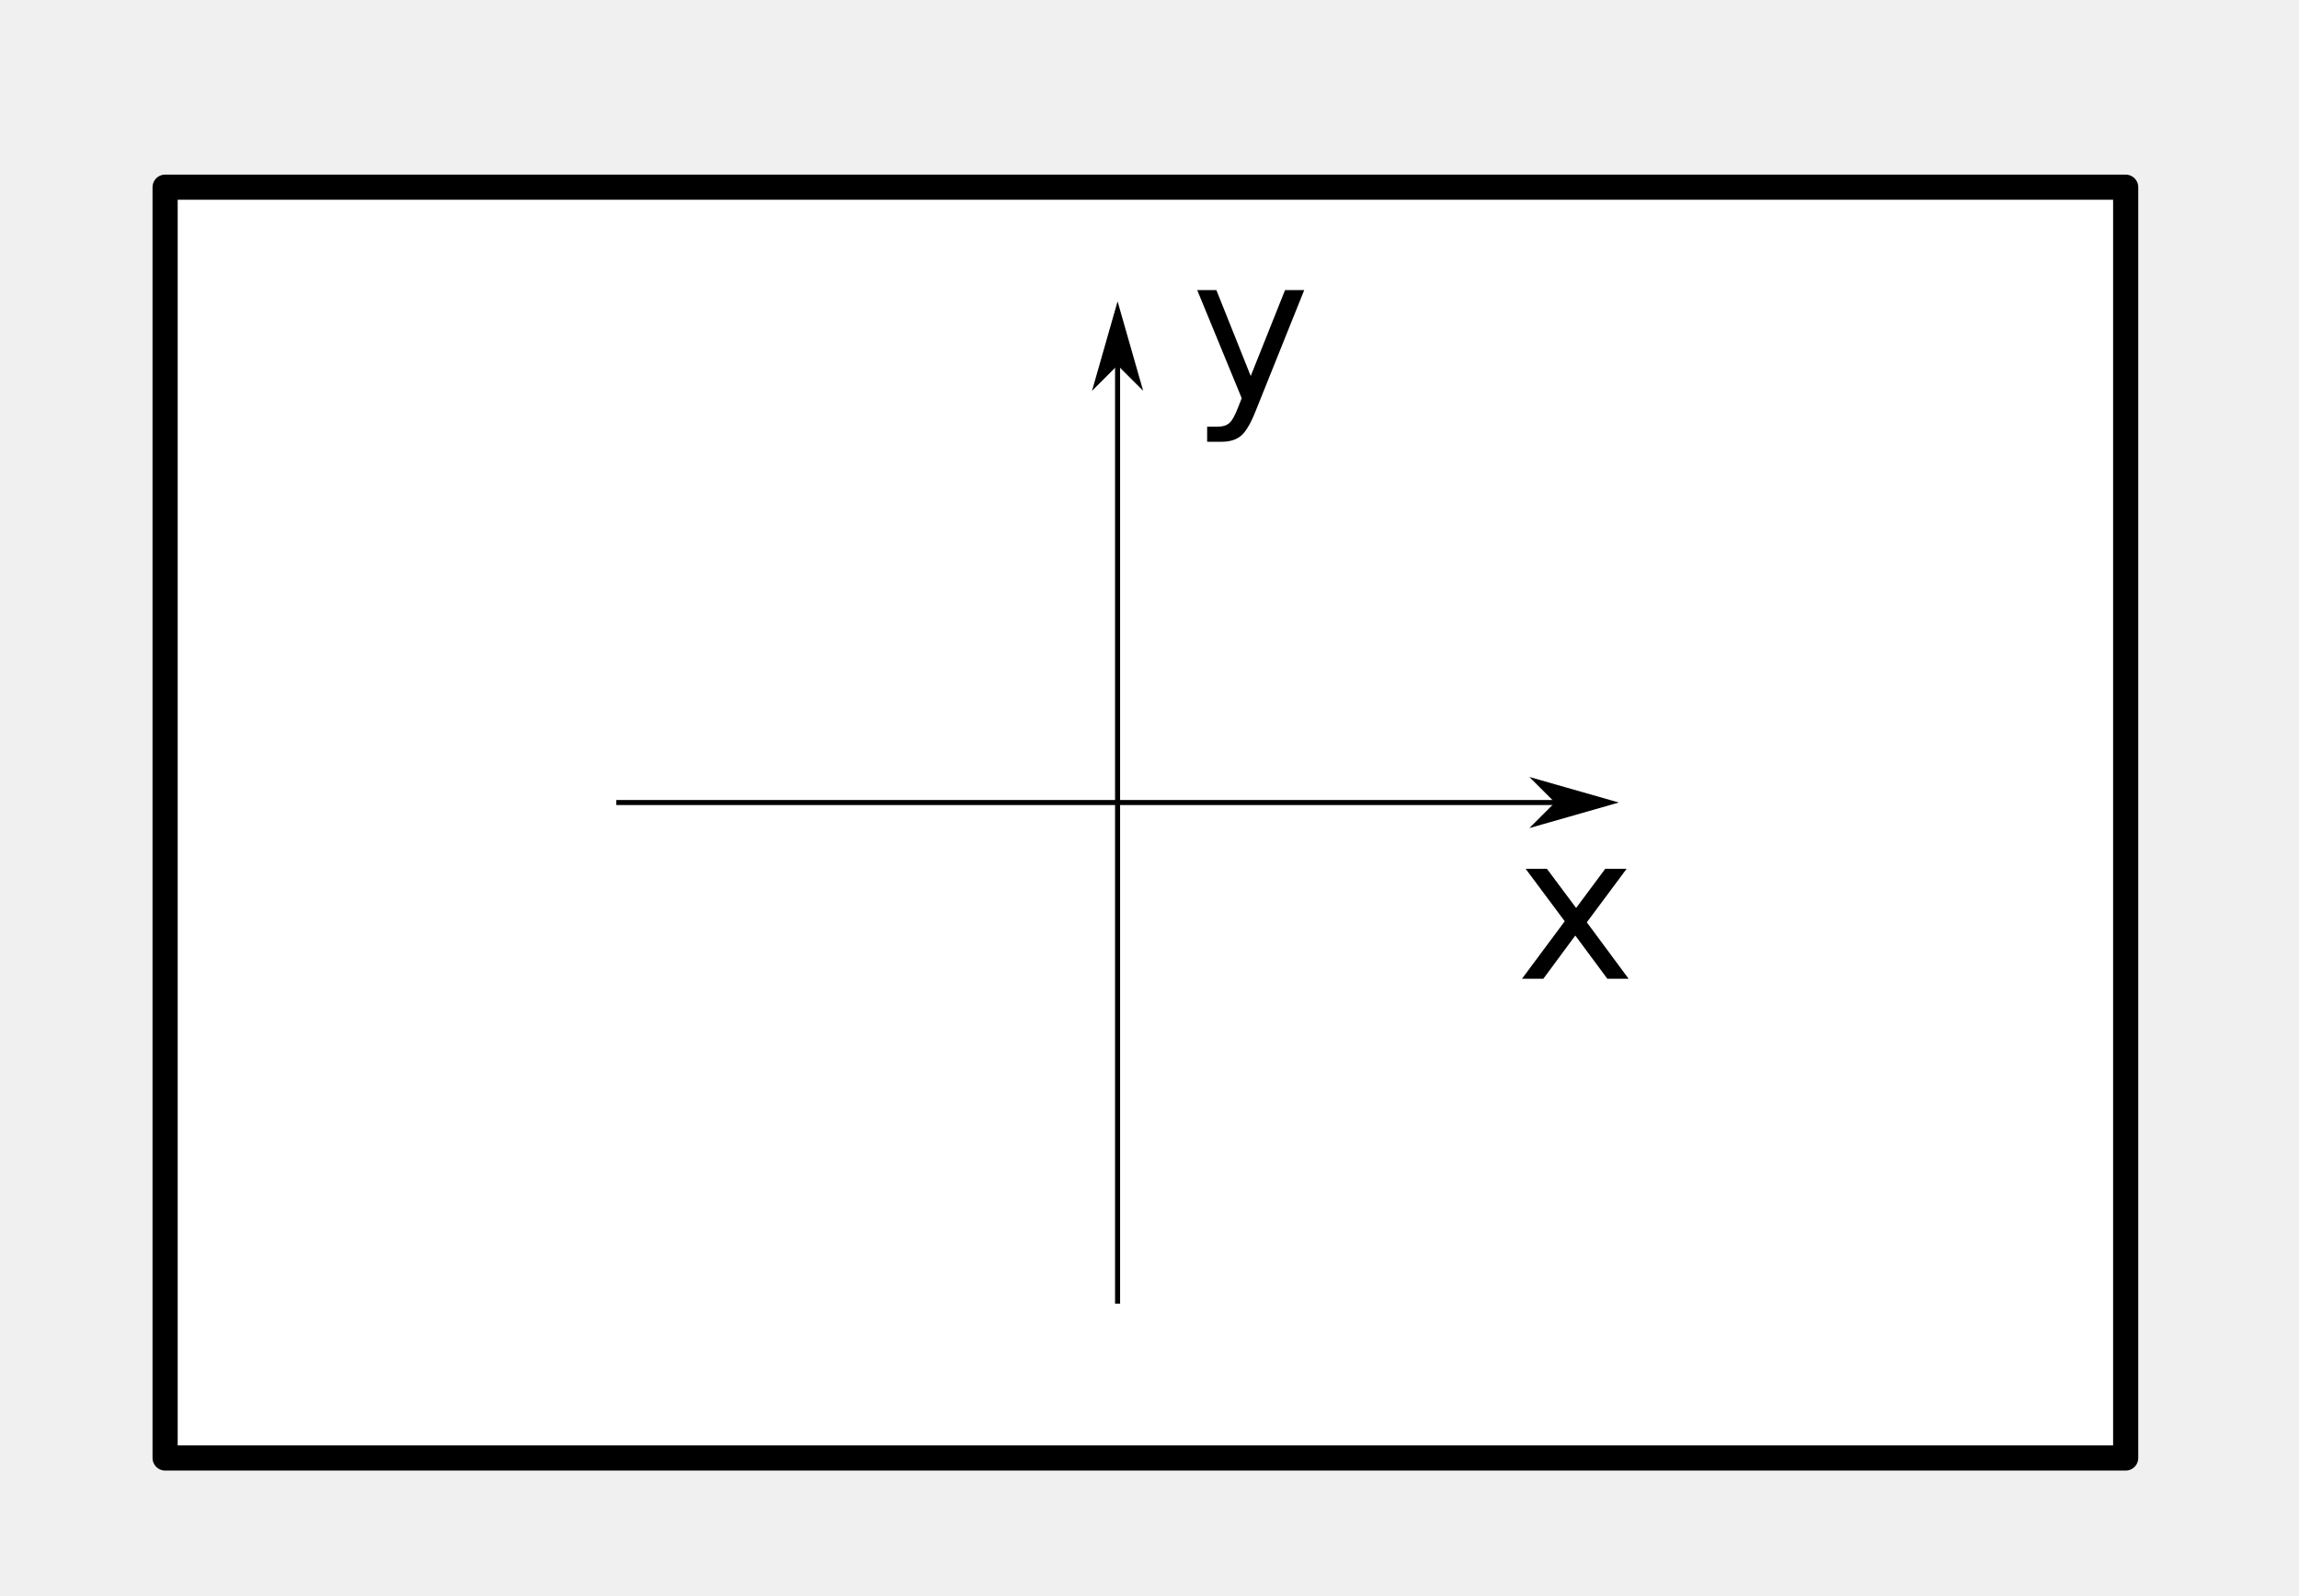
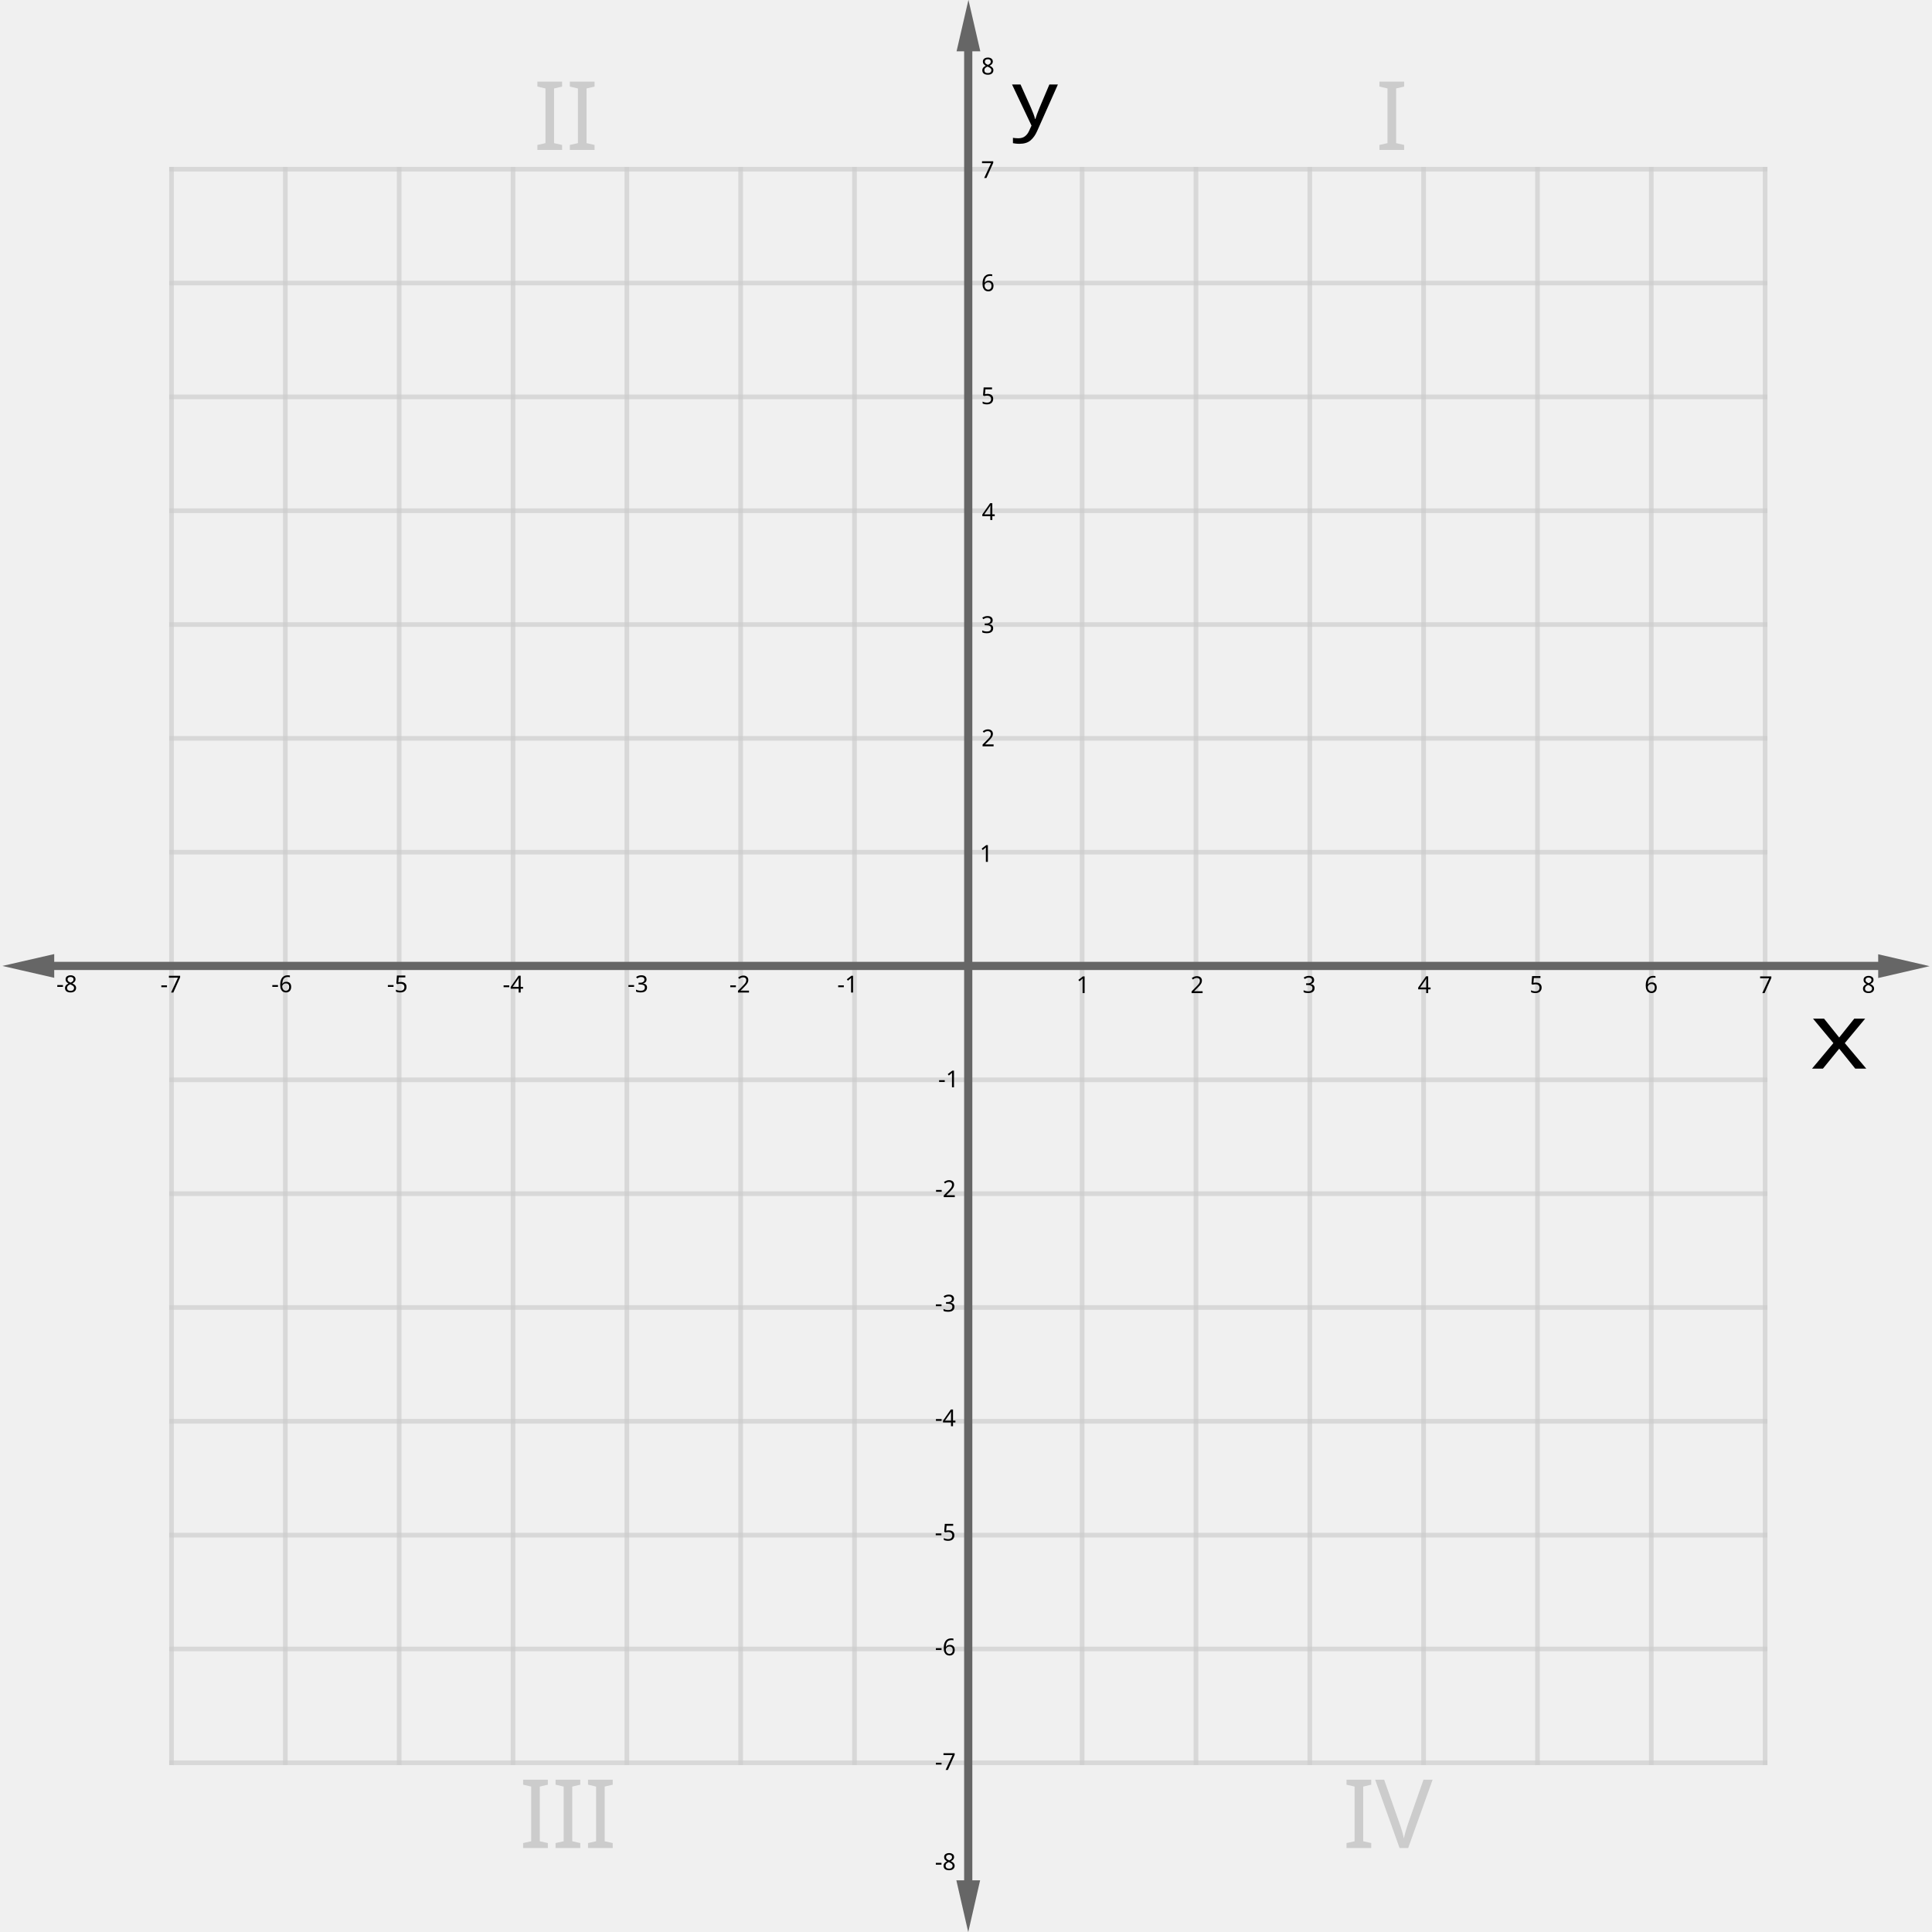
- <svg xmlns="http://www.w3.org/2000/svg" width="342.992pt" height="238.11pt" viewBox="0 0 342.992 238.11" version="1.1" id="svg34">
-   <defs id="defs13">
-     <g id="g11">
-       <symbol overflow="visible" id="glyph0-0">
-         <path style="stroke:none;" d="M 1.5 5.297 L 1.5 -21.156 L 16.5 -21.156 L 16.5 5.297 Z M 3.172 3.641 L 14.828 3.641 L 14.828 -19.469 L 3.172 -19.469 Z M 3.172 3.641 " id="path2" />
-       </symbol>
-       <symbol overflow="visible" id="glyph0-1">
-         <path style="stroke:none;" d="M 16.469 -16.406 L 10.531 -8.422 L 16.766 0 L 13.594 0 L 8.812 -6.453 L 4.047 0 L 0.859 0 L 7.234 -8.578 L 1.406 -16.406 L 4.578 -16.406 L 8.938 -10.562 L 13.281 -16.406 Z M 16.469 -16.406 " id="path5" />
-       </symbol>
-       <symbol overflow="visible" id="glyph0-2">
-         <path style="stroke:none;" d="M 9.656 1.531 C 8.895 3.477 8.148 4.75 7.422 5.344 C 6.703 5.938 5.738 6.234 4.531 6.234 L 2.375 6.234 L 2.375 3.984 L 3.953 3.984 C 4.691 3.984 5.266 3.805 5.672 3.453 C 6.086 3.109 6.547 2.281 7.047 0.969 L 7.531 -0.266 L 0.891 -16.406 L 3.75 -16.406 L 8.875 -3.578 L 14 -16.406 L 16.859 -16.406 Z M 9.656 1.531 " id="path8" />
-       </symbol>
+ <svg xmlns="http://www.w3.org/2000/svg" id="svg2" viewBox="0 0 800 800" version="1.1">
+   <g id="layer1" transform="translate(0 -252.36)">
+     <g id="g16186" transform="matrix(.96731 0 0 .95587 14.033 36.438)">
+       <rect id="rect5041-3" style="opacity:.673;fill:#cccccc" height="692.35" width="1.991" y="298.19" x="155.37" />
+       <rect id="rect5041-00" style="opacity:.673;fill:#cccccc" height="692.35" width="1.991" y="298.19" x="57.922" />
+       <rect id="rect5041-61" style="opacity:.673;fill:#cccccc" height="692.35" width="1.991" y="298.19" x="106.65" />
+       <rect id="rect5041-89" style="opacity:.673;fill:#cccccc" height="692.35" width="1.991" y="298.19" x="204.1" />
+       <rect id="rect5041-42" style="opacity:.673;fill:#cccccc" height="692.35" width="1.991" y="298.19" x="252.83" />
+       <rect id="rect5041-097" style="opacity:.673;fill:#cccccc" height="692.35" width="1.991" y="298.19" x="301.55" />
+       <rect id="rect5041-37" style="opacity:.673;fill:#cccccc" height="692.35" width="1.991" y="298.19" x="350.28" />
+       <rect id="rect5041-26" style="opacity:.673;fill:#cccccc" height="692.35" width="1.991" y="298.19" x="399" />
+       <rect id="rect5041-8-0" style="opacity:.673;fill:#cccccc" height="692.35" width="1.991" y="298.19" x="447.73" />
+       <rect id="rect5041-6-1" style="opacity:.673;fill:#cccccc" height="692.35" width="1.991" y="298.19" x="496.46" />
+       <rect id="rect5041-0-6" style="opacity:.673;fill:#cccccc" height="692.35" width="1.991" y="298.19" x="545.18" />
+       <rect id="rect5041-2-5" style="opacity:.673;fill:#cccccc" height="692.35" width="1.991" y="298.19" x="593.91" />
+       <rect id="rect5041-4-7" style="opacity:.673;fill:#cccccc" height="692.35" width="1.991" y="298.19" x="642.64" />
+       <rect id="rect5041-86-5" style="opacity:.673;fill:#cccccc" height="692.35" width="1.991" y="298.19" x="691.36" />
+       <rect id="rect5041-5-4" style="opacity:.673;fill:#cccccc" height="692.35" width="1.991" y="298.19" x="740.09" />
    </g>
-   </defs>
-   <path style="fill:#ffffff;fill-opacity:1;fill-rule:nonzero;stroke:#000000;stroke-width:3.75;stroke-linecap:round;stroke-linejoin:round;stroke-miterlimit:4;stroke-opacity:1" d="M 24.633,27.934 H 317.133 V 217.578 H 24.633 Z m 0,0" id="path15" />
-   <path style="fill:none;stroke:#000000;stroke-width:0.751;stroke-linecap:butt;stroke-linejoin:miter;stroke-miterlimit:4;stroke-opacity:1" d="M 166.734,194.547 V 46.434" id="path17" />
-   <path style="fill:#000000;fill-opacity:1;fill-rule:evenodd;stroke:#000000;stroke-width:0.801;stroke-linecap:butt;stroke-linejoin:miter;stroke-miterlimit:4;stroke-opacity:1" d="m 166.734,53.945 3.008,3.004 -3.008,-10.516 -3.004,10.516 z m 0,0" id="path19" />
-   <path style="fill:none;stroke:#000000;stroke-width:0.751;stroke-linecap:butt;stroke-linejoin:miter;stroke-miterlimit:4;stroke-opacity:1" d="M 91.949,119.762 H 240.062" id="path21" />
-   <path style="fill:#000000;fill-opacity:1;fill-rule:evenodd;stroke:#000000;stroke-width:0.801;stroke-linecap:butt;stroke-linejoin:miter;stroke-miterlimit:4;stroke-opacity:1" d="m 232.551,119.762 -3.004,3.004 10.516,-3.004 -10.516,-3.004 z m 0,0" id="path23" />
-   <g style="fill:#000000;fill-opacity:1" id="g27">
-     <g id="use25" transform="translate(226.2088,146.0601)">
-       <path style="stroke:none" d="M 16.469,-16.406 10.531,-8.422 16.766,0 H 13.594 L 8.812,-6.453 4.047,0 h -3.188 l 6.375,-8.578 -5.828,-7.828 h 3.172 l 4.359,5.844 4.344,-5.844 z m 0,0" id="path4877" />
+     <g id="g16045" transform="matrix(.95587 0 0 .95587 18.609 28.791)">
+       <rect id="rect5041-00-9" style="opacity:.673;fill:#cccccc" transform="rotate(90)" height="692.35" width="2.014" y="-746.17" x="306.19" />
+       <rect id="rect5041-61-7" style="opacity:.673;fill:#cccccc" transform="rotate(90)" height="692.35" width="2.014" y="-746.17" x="355.5" />
+       <rect id="rect5041-3-6" style="opacity:.673;fill:#cccccc" transform="rotate(90)" height="692.35" width="2.014" y="-746.17" x="404.81" />
+       <rect id="rect5041-89-2" style="opacity:.673;fill:#cccccc" transform="rotate(90)" height="692.35" width="2.014" y="-746.17" x="454.12" />
+       <rect id="rect5041-42-9" style="opacity:.673;fill:#cccccc" transform="rotate(90)" height="692.35" width="2.014" y="-746.17" x="503.43" />
+       <rect id="rect5041-097-5" style="opacity:.673;fill:#cccccc" transform="rotate(90)" height="692.35" width="2.014" y="-746.17" x="552.74" />
+       <rect id="rect5041-37-2" style="opacity:.673;fill:#cccccc" transform="rotate(90)" height="692.35" width="2.014" y="-746.17" x="602.05" />
+       <rect id="rect5041-26-0" style="opacity:.673;fill:#cccccc" transform="rotate(90)" height="692.35" width="2.014" y="-746.17" x="651.35" />
+       <rect id="rect5041-8-0-0" style="opacity:.673;fill:#cccccc" transform="rotate(90)" height="692.35" width="2.014" y="-746.17" x="700.66" />
+       <rect id="rect5041-6-1-3" style="opacity:.673;fill:#cccccc" transform="rotate(90)" height="692.35" width="2.014" y="-746.17" x="749.97" />
+       <rect id="rect5041-0-6-9" style="opacity:.673;fill:#cccccc" transform="rotate(90)" height="692.35" width="2.014" y="-746.17" x="799.28" />
+       <rect id="rect5041-2-5-1" style="opacity:.673;fill:#cccccc" transform="rotate(90)" height="692.35" width="2.014" y="-746.17" x="848.59" />
+       <rect id="rect5041-4-7-8" style="opacity:.673;fill:#cccccc" transform="rotate(90)" height="692.35" width="2.014" y="-746.17" x="897.9" />
+       <rect id="rect5041-86-5-1" style="opacity:.673;fill:#cccccc" transform="rotate(90)" height="692.35" width="2.014" y="-746.17" x="947.21" />
+       <rect id="rect5041-5-4-9" style="opacity:.673;fill:#cccccc" transform="rotate(90)" height="692.35" width="2.014" y="-746.17" x="996.52" />
    </g>
-   </g>
-   <g style="fill:#000000;fill-opacity:1" id="g31">
-     <g id="use29" transform="translate(177.7215,59.69203)">
-       <path style="stroke:none" d="M 9.656,1.531 C 8.895,3.477 8.148,4.75 7.422,5.344 6.703,5.938 5.738,6.234 4.531,6.234 H 2.375 v -2.25 h 1.578 c 0.738,0 1.312,-0.18 1.719,-0.531 0.414,-0.344 0.875,-1.172 1.375,-2.484 L 7.531,-0.266 0.891,-16.406 H 3.75 L 8.875,-3.578 14,-16.406 h 2.859 z m 0,0" id="path4881" />
+     <text id="text3867-9" style="font-size:34.353px;font-family:Sans;letter-spacing:0px;line-height:125%;word-spacing:0px;fill:#000000" xml:space="preserve" transform="scale(1.086 .92085)" y="330.464" x="385.848">
+       <tspan id="tspan3869-5" x="385.848" y="330.464">y</tspan>
+     </text>
+     <text id="text3892" style="font-size:39.636px;font-family:Andalus;letter-spacing:0px;word-spacing:0px;line-height:125%;fill:#cccccc" xml:space="preserve" y="314.443" x="220.946">
+       <tspan id="tspan3894" x="220.946" y="314.443">II</tspan>
+     </text>
+     <text id="text3896" style="font-size:39.636px;font-family:Sans;letter-spacing:0px;line-height:125%;word-spacing:0px;fill:#cccccc" xml:space="preserve" y="1017.595" x="555.989">
+       <tspan id="tspan3898" x="555.989" style="font-family:Andalus;fill:#cccccc" y="1017.595">IV</tspan>
+     </text>
+     <text id="text3892-1" style="font-size:39.636px;font-family:Andalus;letter-spacing:0px;word-spacing:0px;line-height:125%;fill:#cccccc" xml:space="preserve" y="1017.595" x="215.037">
+       <tspan id="tspan3894-2" x="215.037" y="1017.595">III</tspan>
+     </text>
+     <text id="text3892-3" style="font-size:39.636px;font-family:Andalus;letter-spacing:0px;word-spacing:0px;line-height:125%;fill:#cccccc" xml:space="preserve" y="314.443" x="569.616">
+       <tspan id="tspan3894-34" x="569.616" y="314.443">I</tspan>
+     </text>
+     <g id="g6708" style="fill:#666666" transform="matrix(1.6545 0 0 1.6545 -379.55 -138.43)">
+       <path id="path4331-4" style="block-progression:tb;text-indent:0;color:#000000;text-transform:none;fill:#666666" d="m471.78 236.17-2.974 12.874h1.897v457.75h-1.949l2.974 12.973 2.974-12.973h-1.949v-457.75h2z" />
+       <path id="path4331-4-2" style="block-progression:tb;text-indent:0;color:#000000;text-transform:none;fill:#666666" d="m712.34 478-12.874-2.974v1.897h-456.49v-1.949l-12.973 2.974 12.973 2.974v-1.949h456.49v2z" />
    </g>
+     <text id="text3939-1" style="font-size:9.681px;font-family:Sans;letter-spacing:0px;line-height:125%;word-spacing:0px;fill:#000000" xml:space="preserve" y="663.341" x="346.678">
+       <tspan id="tspan3941-1" x="346.678" y="663.341">-1</tspan>
+     </text>
+     <text id="text3939-1-3" style="font-size:9.681px;font-family:Sans;letter-spacing:0px;line-height:125%;word-spacing:0px;fill:#000000" xml:space="preserve" y="663.341" x="301.994">
+       <tspan id="tspan3941-1-8" x="301.994" y="663.341">-2</tspan>
+     </text>
+     <text id="text3939-1-3-7" style="font-size:9.681px;font-family:Sans;letter-spacing:0px;line-height:125%;word-spacing:0px;fill:#000000" xml:space="preserve" y="663.218" x="259.82">
+       <tspan id="tspan3941-1-8-4" x="259.82" y="663.218">-3</tspan>
+     </text>
+     <text id="text3939-1-3-2" style="font-size:9.681px;font-family:Sans;letter-spacing:0px;line-height:125%;word-spacing:0px;fill:#000000" xml:space="preserve" y="663.341" x="208.136">
+       <tspan id="tspan3941-1-8-7" x="208.136" y="663.341">-4</tspan>
+     </text>
+     <text id="text3939-1-3-2-7" style="font-size:9.681px;font-family:Sans;letter-spacing:0px;line-height:125%;word-spacing:0px;fill:#000000" xml:space="preserve" y="663.222" x="160.222">
+       <tspan id="tspan3941-1-8-7-9" x="160.222" y="663.222">-5</tspan>
+     </text>
+     <text id="text3939-1-3-2-3" style="font-size:9.681px;font-family:Sans;letter-spacing:0px;line-height:125%;word-spacing:0px;fill:#000000" xml:space="preserve" y="663.222" x="112.376">
+       <tspan id="tspan3941-1-8-7-1" x="112.376" y="663.222">-6</tspan>
+     </text>
+     <text id="text3939-1-3-2-9" style="font-size:9.681px;font-family:Sans;letter-spacing:0px;line-height:125%;word-spacing:0px;fill:#000000" xml:space="preserve" y="663.341" x="66.411">
+       <tspan id="tspan3941-1-8-7-8" x="66.411" y="663.341">-7</tspan>
+     </text>
+     <text id="text3939-1-3-2-6" style="font-size:9.681px;font-family:Sans;letter-spacing:0px;line-height:125%;word-spacing:0px;fill:#000000" xml:space="preserve" y="663.222" x="23.333">
+       <tspan id="tspan3941-1-8-7-5" x="23.333" y="663.222">-8</tspan>
+     </text>
+     <text id="text3939-1-36" style="font-size:9.681px;font-family:Sans;letter-spacing:0px;line-height:125%;word-spacing:0px;fill:#000000" xml:space="preserve" y="663.588" x="445.671">
+       <tspan id="tspan3941-1-1" x="445.671" y="663.588">1</tspan>
+     </text>
+     <text id="text3939-1-3-8" style="font-size:9.681px;font-family:Sans;letter-spacing:0px;line-height:125%;word-spacing:0px;fill:#000000" xml:space="preserve" y="663.588" x="492.941">
+       <tspan id="tspan3941-1-8-6" x="492.941" y="663.588">2</tspan>
+     </text>
+     <text id="text3939-1-3-7-2" style="font-size:9.681px;font-family:Sans;letter-spacing:0px;line-height:125%;word-spacing:0px;fill:#000000" xml:space="preserve" y="663.466" x="539.363">
+       <tspan id="tspan3941-1-8-4-1" x="539.363" y="663.466">3</tspan>
+     </text>
+     <text id="text3939-1-3-2-4" style="font-size:9.681px;font-family:Sans;letter-spacing:0px;line-height:125%;word-spacing:0px;fill:#000000" xml:space="preserve" y="663.588" x="587.037">
+       <tspan id="tspan3941-1-8-7-6" x="587.037" y="663.588">4</tspan>
+     </text>
+     <text id="text3939-1-3-2-7-2" style="font-size:9.681px;font-family:Sans;letter-spacing:0px;line-height:125%;word-spacing:0px;fill:#000000" xml:space="preserve" y="663.47" x="633.376">
+       <tspan id="tspan3941-1-8-7-9-91" x="633.376" y="663.47">5</tspan>
+     </text>
+     <text id="text3939-1-3-2-3-5" style="font-size:9.681px;font-family:Sans;letter-spacing:0px;line-height:125%;word-spacing:0px;fill:#000000" xml:space="preserve" y="663.47" x="680.941">
+       <tspan id="tspan3941-1-8-7-1-0" x="680.941" y="663.47">6</tspan>
+     </text>
+     <text id="text3939-1-3-2-9-3" style="font-size:9.681px;font-family:Sans;letter-spacing:0px;line-height:125%;word-spacing:0px;fill:#000000" xml:space="preserve" y="663.588" x="728.41">
+       <tspan id="tspan3941-1-8-7-8-64" x="728.41" y="663.588">7</tspan>
+     </text>
+     <text id="text3939-1-3-2-6-9" style="font-size:9.681px;font-family:Sans;letter-spacing:0px;line-height:125%;word-spacing:0px;fill:#000000" xml:space="preserve" y="663.47" x="770.954">
+       <tspan id="tspan3941-1-8-7-5-2" x="770.954" y="663.47">8</tspan>
+     </text>
+     <text id="text3939-1-36-3" style="font-size:9.681px;font-family:Sans;letter-spacing:0px;line-height:125%;word-spacing:0px;fill:#000000" xml:space="preserve" y="609.242" x="405.62">
+       <tspan id="tspan3941-1-1-0" x="405.62" y="609.242">1</tspan>
+     </text>
+     <text id="text3939-1-36-3-3" style="font-size:9.681px;font-family:Sans;letter-spacing:0px;line-height:125%;word-spacing:0px;fill:#000000" xml:space="preserve" y="561.389" x="406.391">
+       <tspan id="tspan3941-1-1-0-8" x="406.391" y="561.389">2</tspan>
+     </text>
+     <text id="text3939-1-36-3-2" style="font-size:9.681px;font-family:Sans;letter-spacing:0px;line-height:125%;word-spacing:0px;fill:#000000" xml:space="preserve" y="514.474" x="406.268">
+       <tspan id="tspan3941-1-1-0-5" x="406.268" y="514.474">3</tspan>
+     </text>
+     <text id="text3939-1-36-3-20" style="font-size:9.681px;font-family:Sans;letter-spacing:0px;line-height:125%;word-spacing:0px;fill:#000000" xml:space="preserve" y="467.668" x="406.552">
+       <tspan id="tspan3941-1-1-0-3" x="406.552" y="467.668">4</tspan>
+     </text>
+     <text id="text3939-1-36-3-7" style="font-size:9.681px;font-family:Sans;letter-spacing:0px;line-height:125%;word-spacing:0px;fill:#000000" xml:space="preserve" y="419.708" x="406.273">
+       <tspan id="tspan3941-1-1-0-2" x="406.273" y="419.708">5</tspan>
+     </text>
+     <text id="text3939-1-36-3-9" style="font-size:9.681px;font-family:Sans;letter-spacing:0px;line-height:125%;word-spacing:0px;fill:#000000" xml:space="preserve" y="372.916" x="406.31">
+       <tspan id="tspan3941-1-1-0-7" x="406.31" y="372.916">6</tspan>
+     </text>
+     <text id="text3939-1-36-3-5" style="font-size:9.681px;font-family:Sans;letter-spacing:0px;line-height:125%;word-spacing:0px;fill:#000000" xml:space="preserve" y="326.063" x="406.216">
+       <tspan id="tspan3941-1-1-0-34" x="406.216" y="326.063">7</tspan>
+     </text>
+     <text id="text3939-1-36-3-32" style="font-size:9.681px;font-family:Sans;letter-spacing:0px;line-height:125%;word-spacing:0px;fill:#000000" xml:space="preserve" y="283.209" x="406.282">
+       <tspan id="tspan3941-1-1-0-1" x="406.282" y="283.209">8</tspan>
+     </text>
+     <text id="text3939-1-36-3-84" style="font-size:9.681px;font-family:Sans;letter-spacing:0px;line-height:125%;word-spacing:0px;fill:#000000" xml:space="preserve" y="702.607" x="388.468">
+       <tspan id="tspan3941-1-1-0-9" x="388.468" y="702.607">-1</tspan>
+     </text>
+     <text id="text3939-1-36-3-84-2" style="font-size:9.681px;font-family:Sans;letter-spacing:0px;line-height:125%;word-spacing:0px;fill:#000000" xml:space="preserve" y="748.057" x="387.202">
+       <tspan id="tspan3941-1-1-0-9-6" x="387.202" y="748.057">-2</tspan>
+     </text>
+     <text id="text3939-1-36-3-84-5" style="font-size:9.681px;font-family:Sans;letter-spacing:0px;line-height:125%;word-spacing:0px;fill:#000000" xml:space="preserve" y="795.445" x="387.131">
+       <tspan id="tspan3941-1-1-0-9-7" x="387.131" y="795.445">-3</tspan>
+     </text>
+     <text id="text3939-1-36-3-84-7" style="font-size:9.681px;font-family:Sans;letter-spacing:0px;line-height:125%;word-spacing:0px;fill:#000000" xml:space="preserve" y="842.942" x="387.159">
+       <tspan id="tspan3941-1-1-0-9-4" x="387.159" y="842.942">-4</tspan>
+     </text>
+     <text id="text3939-1-36-3-84-57" style="font-size:9.681px;font-family:Sans;letter-spacing:0px;line-height:125%;word-spacing:0px;fill:#000000" xml:space="preserve" y="890.285" x="387.079">
+       <tspan id="tspan3941-1-1-0-9-9" x="387.079" y="890.285">-5</tspan>
+     </text>
+     <text id="text3939-1-36-3-84-8" style="font-size:9.681px;font-family:Sans;letter-spacing:0px;line-height:125%;word-spacing:0px;fill:#000000" xml:space="preserve" y="937.797" x="387.135">
+       <tspan id="tspan3941-1-1-0-9-3" x="387.135" y="937.797">-6</tspan>
+     </text>
+     <text id="text3939-1-36-3-84-0" style="font-size:9.681px;font-family:Sans;letter-spacing:0px;line-height:125%;word-spacing:0px;fill:#000000" xml:space="preserve" y="985.246" x="387.131">
+       <tspan id="tspan3941-1-1-0-9-2" x="387.131" y="985.246">-7</tspan>
+     </text>
+     <text id="text3939-1-36-3-84-23" style="font-size:9.681px;font-family:Sans;letter-spacing:0px;line-height:125%;word-spacing:0px;fill:#000000" xml:space="preserve" y="1026.696" x="387.116">
+       <tspan id="tspan3941-1-1-0-9-67" x="387.116" y="1026.696">-8</tspan>
+     </text>
+     <text id="text3867-9-3" style="font-size:41.943px;font-family:Sans;letter-spacing:0px;line-height:125%;word-spacing:0px;fill:#000000" xml:space="preserve" transform="scale(1.086 .92085)" y="754.586" x="690.154">
+       <tspan id="tspan3869-5-3" x="690.154" y="754.586">x</tspan>
+     </text>
  </g>
</svg>
